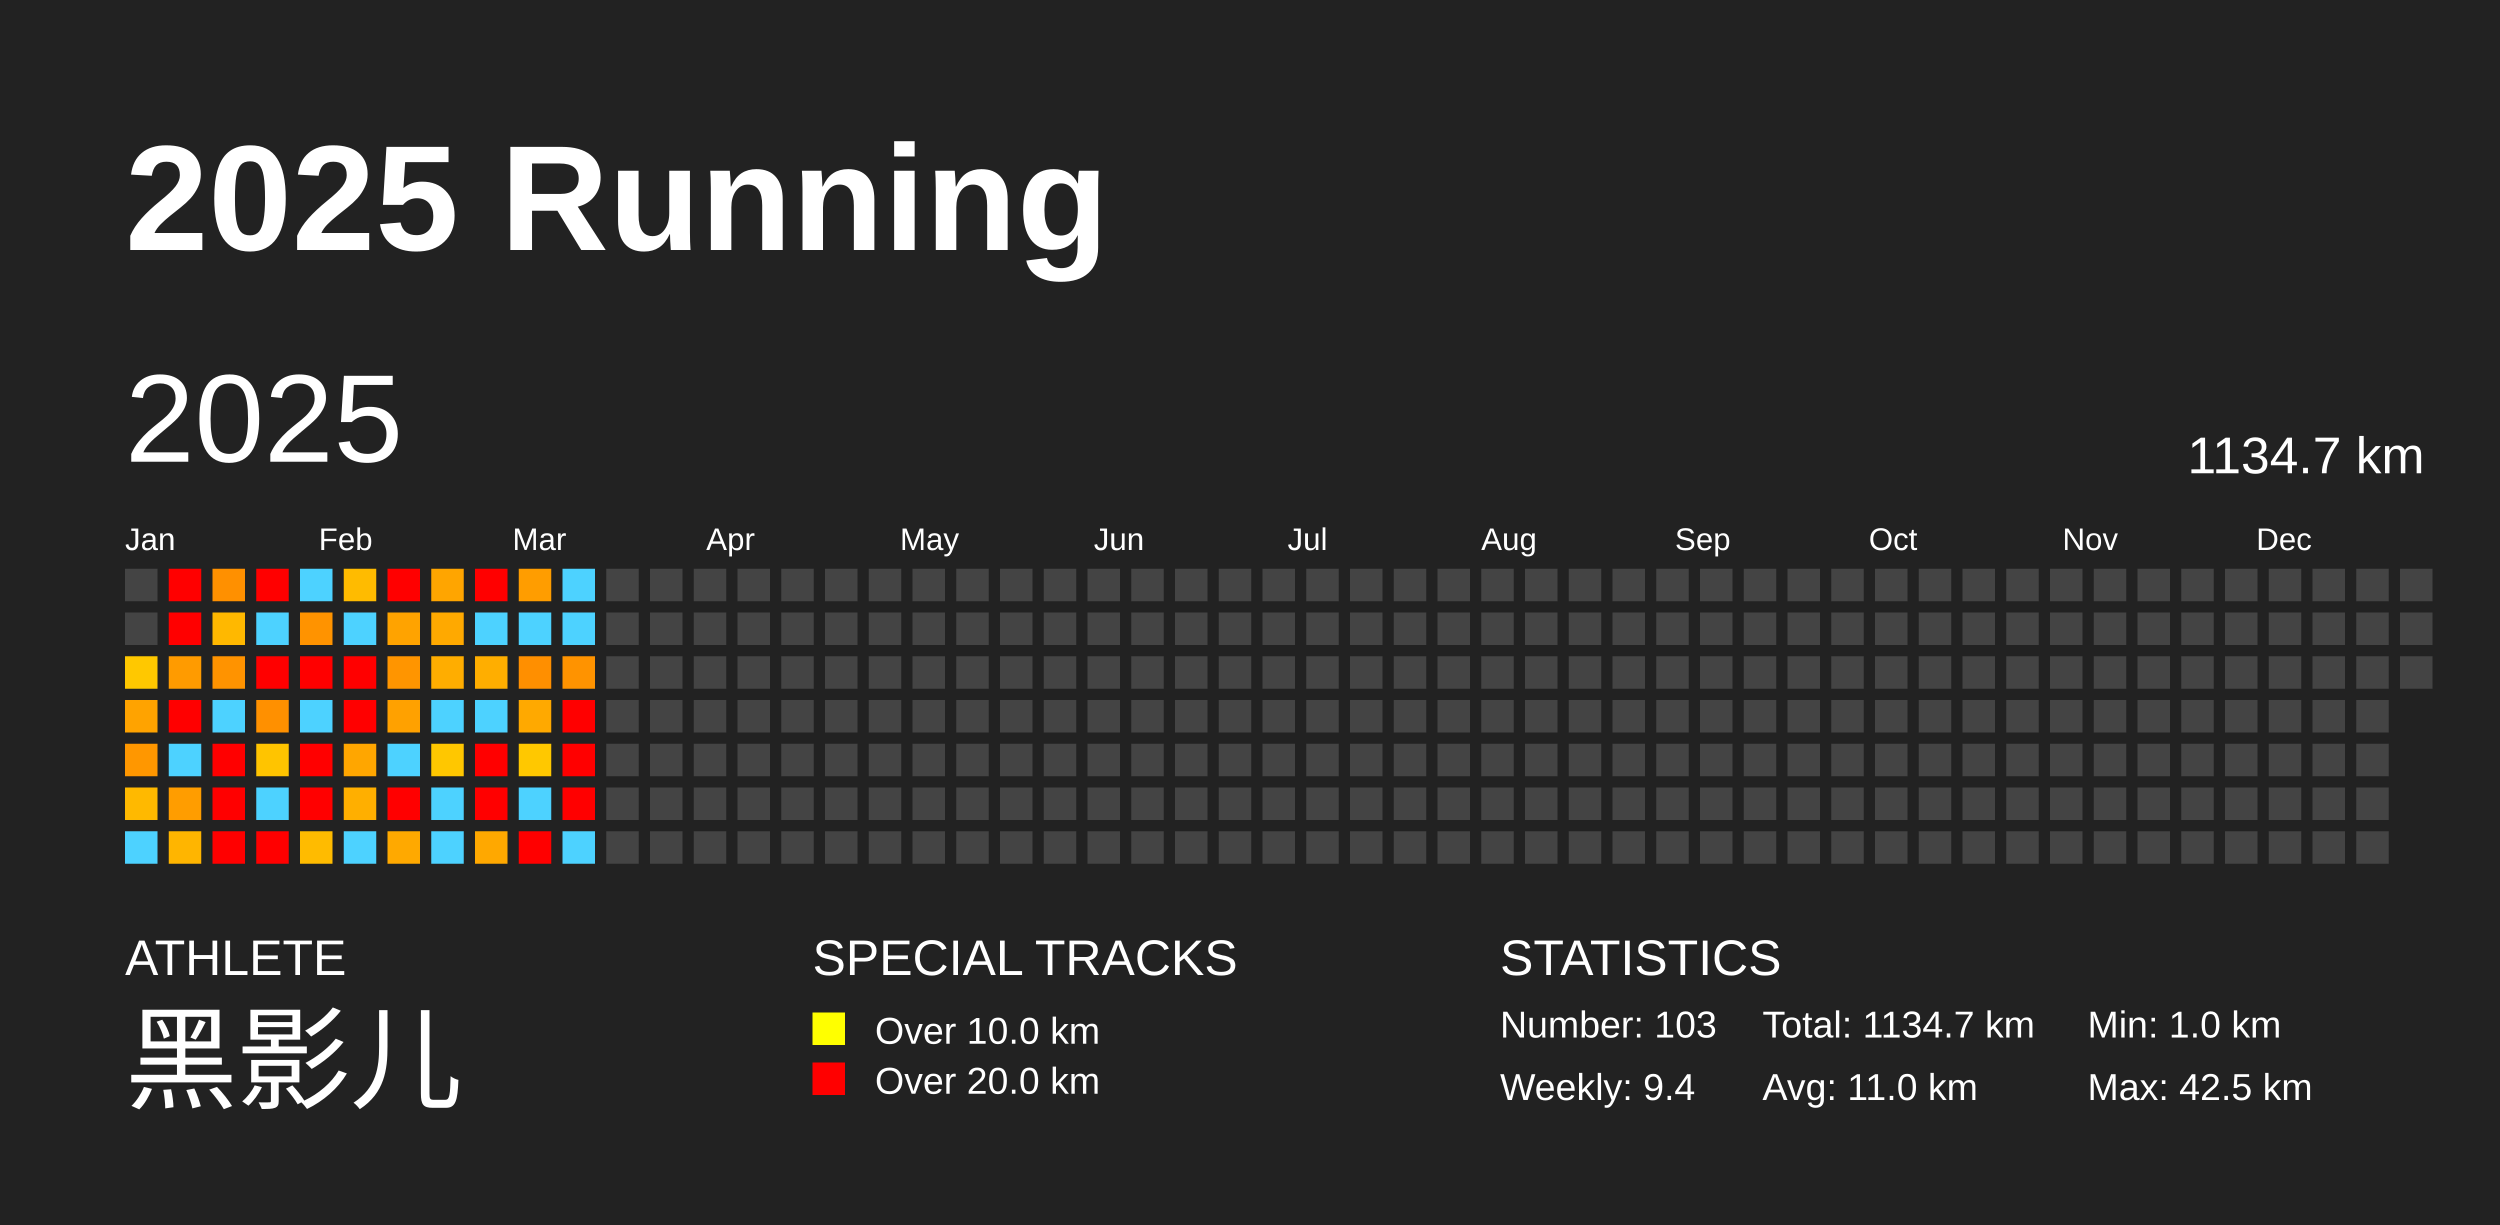
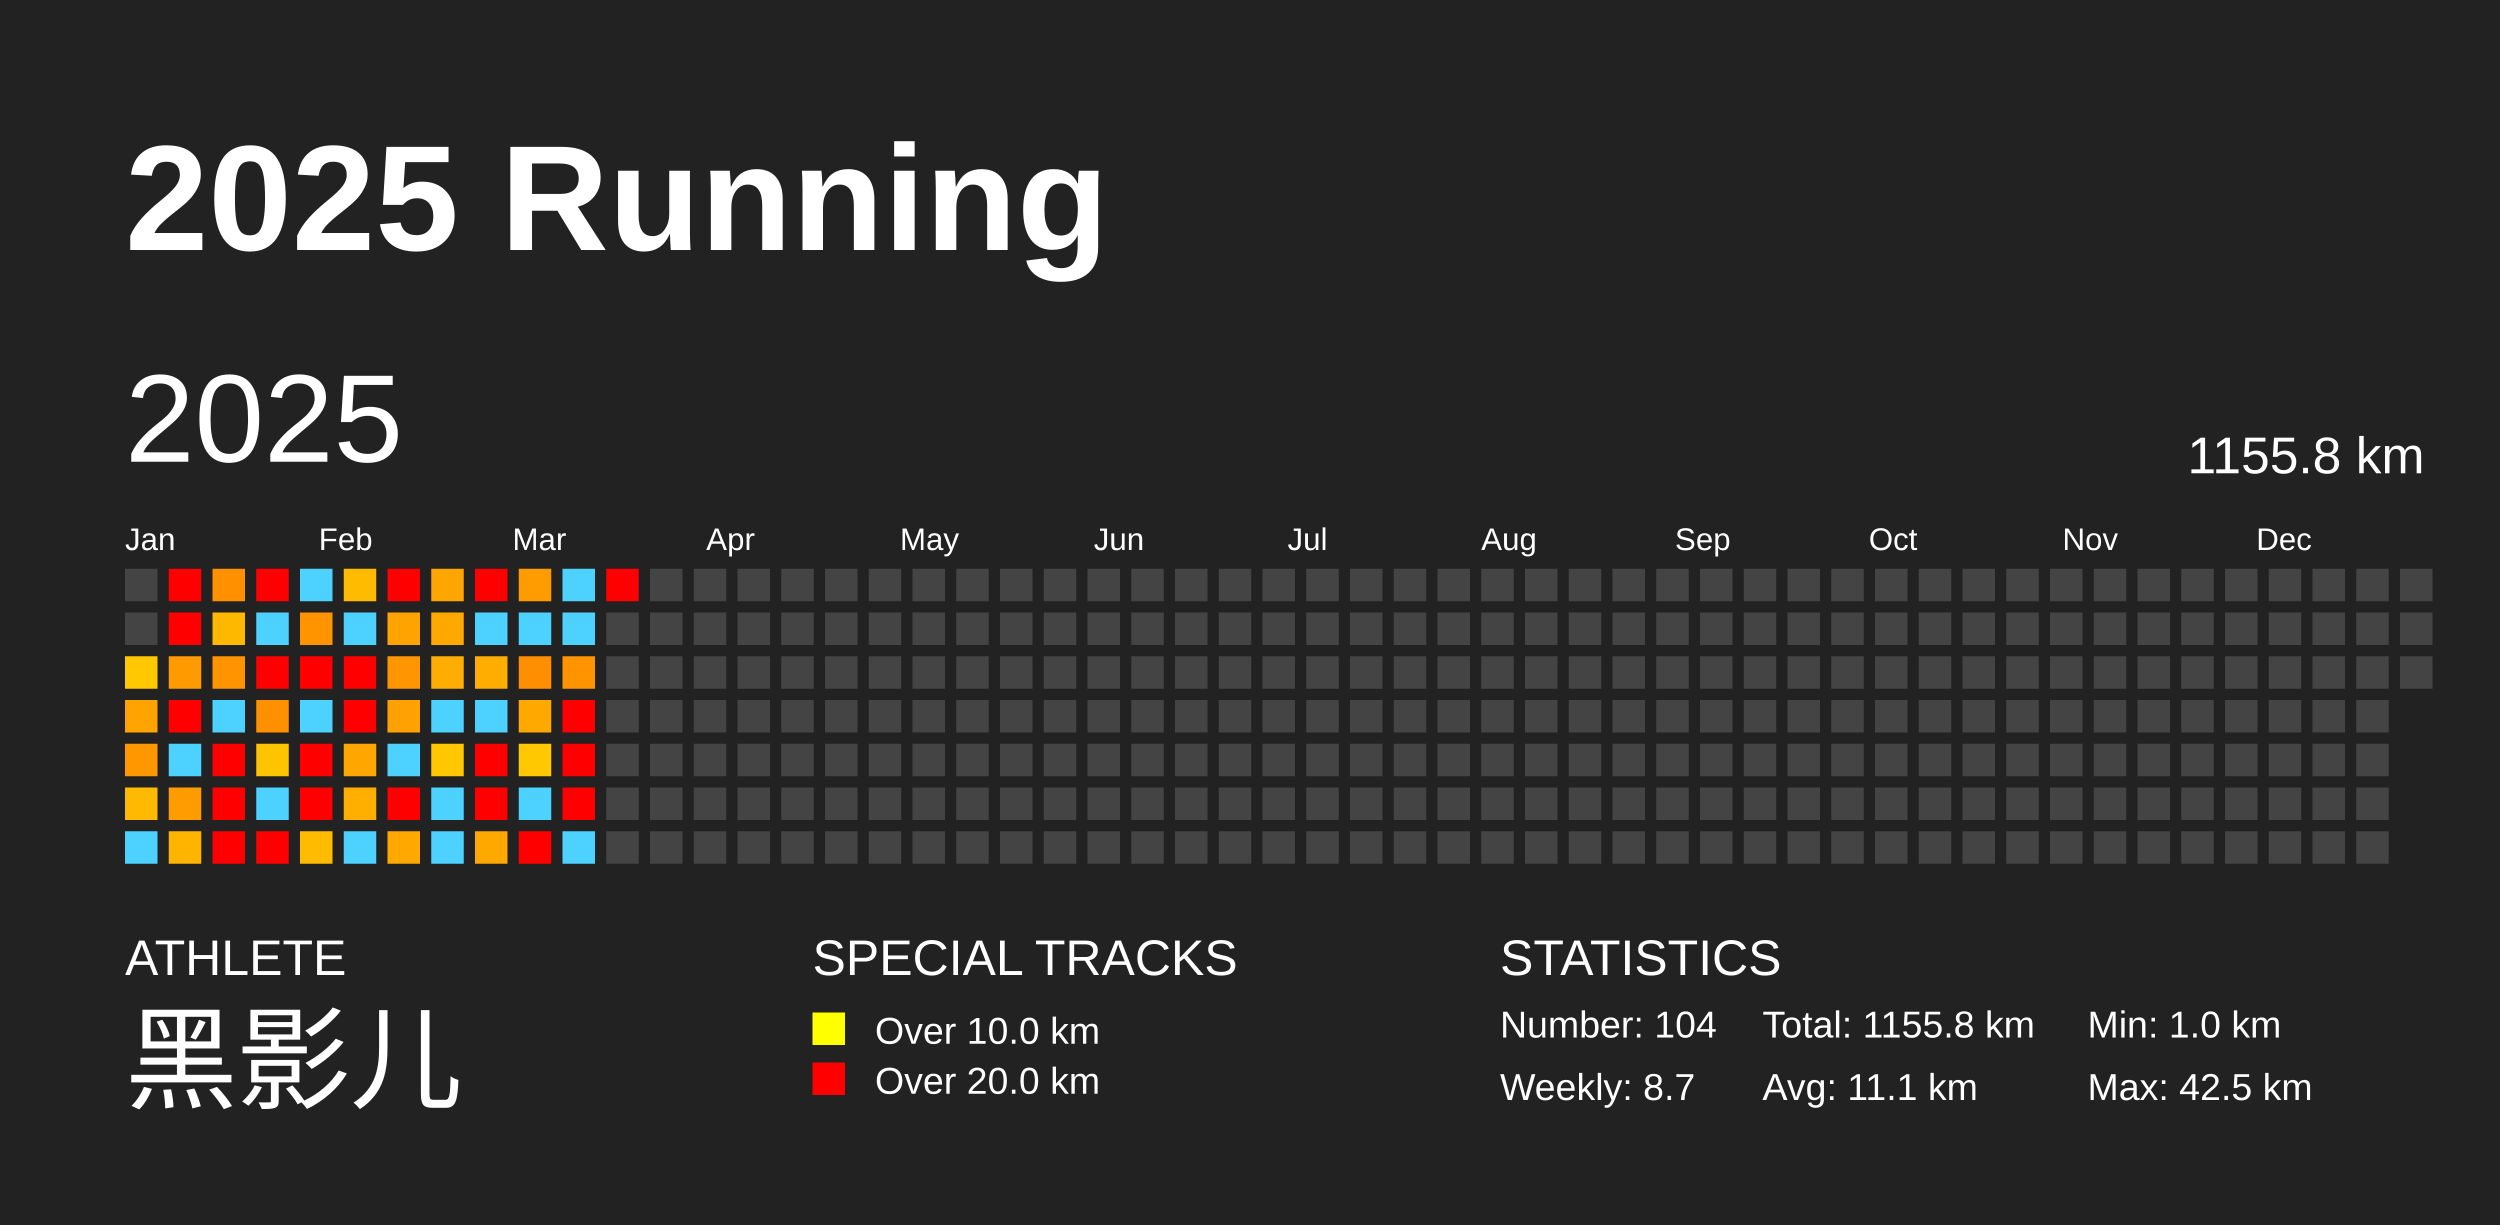
<svg xmlns="http://www.w3.org/2000/svg" baseProfile="full" height="98mm" version="1.1" viewBox="0,0,200,98" width="200mm">
  <defs />
  <rect fill="#222222" height="98" width="200" x="0" y="0" />
  <text fill="#FFFFFF" style="font-size:12px; font-family:Arial; font-weight:bold;" x="10" y="20">2025 Running</text>
  <text fill="#FFFFFF" style="font-size:4px; font-family:Arial" x="10" y="78">ATHLETE</text>
  <text fill="#FFFFFF" style="font-size:9px; font-family:Arial" x="10" y="88">黑影儿</text>
  <text fill="#FFFFFF" style="font-size:4px; font-family:Arial" x="65" y="78">SPECIAL TRACKS</text>
  <rect fill="yellow" height="2.6" width="2.6" x="65" y="81" />
  <text fill="#FFFFFF" style="font-size:3px; font-family:Arial" x="70" y="83.5">Over 10.0 km</text>
  <rect fill="red" height="2.6" width="2.6" x="65" y="85" />
  <text fill="#FFFFFF" style="font-size:3px; font-family:Arial" x="70" y="87.5">Over 20.0 km</text>
  <text fill="#FFFFFF" style="font-size:4px; font-family:Arial" x="120" y="78">STATISTICS</text>
-   <text fill="#FFFFFF" style="font-size:3px; font-family:Arial" x="120" y="83">Number: 103</text>
-   <text fill="#FFFFFF" style="font-size:3px; font-family:Arial" x="120" y="88">Weekly: 9.4</text>
-   <text fill="#FFFFFF" style="font-size:3px; font-family:Arial" x="141" y="83">Total: 1134.7 km</text>
-   <text fill="#FFFFFF" style="font-size:3px; font-family:Arial" x="141" y="88">Avg: 11.0 km</text>
+   <text fill="#FFFFFF" style="font-size:3px; font-family:Arial" x="120" y="83">Number: 104</text>
+   <text fill="#FFFFFF" style="font-size:3px; font-family:Arial" x="120" y="88">Weekly: 8.7</text>
+   <text fill="#FFFFFF" style="font-size:3px; font-family:Arial" x="141" y="83">Total: 1155.8 km</text>
+   <text fill="#FFFFFF" style="font-size:3px; font-family:Arial" x="141" y="88">Avg: 11.1 km</text>
  <text fill="#FFFFFF" style="font-size:3px; font-family:Arial" x="167" y="83">Min: 1.0 km</text>
  <text fill="#FFFFFF" style="font-size:3px; font-family:Arial" x="167" y="88">Max: 42.5 km</text>
  <text dominant-baseline="hanging" fill="#FFFFFF" style="font-size:10.0px; font-family:Arial;" x="10" y="30">2025</text>
-   <text dominant-baseline="hanging" fill="#FFFFFF" style="font-size:4.125px; font-family:Arial;" x="175" y="35">1134.7 km</text>
+   <text dominant-baseline="hanging" fill="#FFFFFF" style="font-size:4.125px; font-family:Arial;" x="175" y="35">1155.8 km</text>
  <text fill="#FFFFFF" style="font-size:2.5px; font-family:Arial" x="10.0" y="44">Jan</text>
  <text fill="#FFFFFF" style="font-size:2.5px; font-family:Arial" x="25.5" y="44">Feb</text>
  <text fill="#FFFFFF" style="font-size:2.5px; font-family:Arial" x="41.0" y="44">Mar</text>
  <text fill="#FFFFFF" style="font-size:2.5px; font-family:Arial" x="56.5" y="44">Apr</text>
  <text fill="#FFFFFF" style="font-size:2.5px; font-family:Arial" x="72.0" y="44">May</text>
  <text fill="#FFFFFF" style="font-size:2.5px; font-family:Arial" x="87.5" y="44">Jun</text>
  <text fill="#FFFFFF" style="font-size:2.5px; font-family:Arial" x="103.0" y="44">Jul</text>
  <text fill="#FFFFFF" style="font-size:2.5px; font-family:Arial" x="118.5" y="44">Aug</text>
  <text fill="#FFFFFF" style="font-size:2.5px; font-family:Arial" x="134.0" y="44">Sep</text>
  <text fill="#FFFFFF" style="font-size:2.5px; font-family:Arial" x="149.5" y="44">Oct</text>
  <text fill="#FFFFFF" style="font-size:2.5px; font-family:Arial" x="165.0" y="44">Nov</text>
  <text fill="#FFFFFF" style="font-size:2.5px; font-family:Arial" x="180.5" y="44">Dec</text>
  <rect fill="#444444" height="2.6" width="2.6" x="10.0" y="45.5" />
  <rect fill="#444444" height="2.6" width="2.6" x="10.0" y="49.0" />
  <rect fill="#ffc800" height="2.6" width="2.6" x="10.0" y="52.5" />
  <rect fill="#ffa300" height="2.6" width="2.6" x="10.0" y="56.0" />
  <rect fill="#ff9700" height="2.6" width="2.6" x="10.0" y="59.5" />
  <rect fill="#ffb900" height="2.6" width="2.6" x="10.0" y="63.0" />
  <rect fill="#4dd2ff" height="2.6" width="2.6" x="10.0" y="66.5" />
  <rect fill="red" height="2.6" width="2.6" x="13.5" y="45.5" />
  <rect fill="red" height="2.6" width="2.6" x="13.5" y="49.0" />
  <rect fill="#ff9b00" height="2.6" width="2.6" x="13.5" y="52.5" />
  <rect fill="red" height="2.6" width="2.6" x="13.5" y="56.0" />
  <rect fill="#4dd2ff" height="2.6" width="2.6" x="13.5" y="59.5" />
  <rect fill="#ff9d00" height="2.6" width="2.6" x="13.5" y="63.0" />
  <rect fill="#ffb500" height="2.6" width="2.6" x="13.5" y="66.5" />
  <rect fill="#ff9000" height="2.6" width="2.6" x="17.0" y="45.5" />
  <rect fill="#ffb800" height="2.6" width="2.6" x="17.0" y="49.0" />
  <rect fill="#ff9300" height="2.6" width="2.6" x="17.0" y="52.5" />
  <rect fill="#4dd2ff" height="2.6" width="2.6" x="17.0" y="56.0" />
  <rect fill="red" height="2.6" width="2.6" x="17.0" y="59.5" />
  <rect fill="red" height="2.6" width="2.6" x="17.0" y="63.0" />
  <rect fill="red" height="2.6" width="2.6" x="17.0" y="66.5" />
  <rect fill="red" height="2.6" width="2.6" x="20.5" y="45.5" />
  <rect fill="#4dd2ff" height="2.6" width="2.6" x="20.5" y="49.0" />
  <rect fill="red" height="2.6" width="2.6" x="20.5" y="52.5" />
  <rect fill="#ff9000" height="2.6" width="2.6" x="20.5" y="56.0" />
  <rect fill="#ffc400" height="2.6" width="2.6" x="20.5" y="59.5" />
  <rect fill="#4dd2ff" height="2.6" width="2.6" x="20.5" y="63.0" />
  <rect fill="red" height="2.6" width="2.6" x="20.5" y="66.5" />
  <rect fill="#4dd2ff" height="2.6" width="2.6" x="24.0" y="45.5" />
  <rect fill="#ff9300" height="2.6" width="2.6" x="24.0" y="49.0" />
  <rect fill="red" height="2.6" width="2.6" x="24.0" y="52.5" />
  <rect fill="#4dd2ff" height="2.6" width="2.6" x="24.0" y="56.0" />
  <rect fill="red" height="2.6" width="2.6" x="24.0" y="59.5" />
  <rect fill="red" height="2.6" width="2.6" x="24.0" y="63.0" />
  <rect fill="#ffbb00" height="2.6" width="2.6" x="24.0" y="66.5" />
  <rect fill="#ffbb00" height="2.6" width="2.6" x="27.5" y="45.5" />
  <rect fill="#4dd2ff" height="2.6" width="2.6" x="27.5" y="49.0" />
  <rect fill="red" height="2.6" width="2.6" x="27.5" y="52.5" />
  <rect fill="red" height="2.6" width="2.6" x="27.5" y="56.0" />
  <rect fill="#ffa600" height="2.6" width="2.6" x="27.5" y="59.5" />
  <rect fill="#ffaf00" height="2.6" width="2.6" x="27.5" y="63.0" />
  <rect fill="#4dd2ff" height="2.6" width="2.6" x="27.5" y="66.5" />
  <rect fill="red" height="2.6" width="2.6" x="31.0" y="45.5" />
  <rect fill="#ffa300" height="2.6" width="2.6" x="31.0" y="49.0" />
  <rect fill="#ff9500" height="2.6" width="2.6" x="31.0" y="52.5" />
  <rect fill="#ffa100" height="2.6" width="2.6" x="31.0" y="56.0" />
  <rect fill="#4dd2ff" height="2.6" width="2.6" x="31.0" y="59.5" />
  <rect fill="red" height="2.6" width="2.6" x="31.0" y="63.0" />
  <rect fill="#ffa900" height="2.6" width="2.6" x="31.0" y="66.5" />
  <rect fill="#ffa500" height="2.6" width="2.6" x="34.5" y="45.5" />
  <rect fill="#ffa900" height="2.6" width="2.6" x="34.5" y="49.0" />
  <rect fill="#ffad00" height="2.6" width="2.6" x="34.5" y="52.5" />
  <rect fill="#4dd2ff" height="2.6" width="2.6" x="34.5" y="56.0" />
  <rect fill="#ffc700" height="2.6" width="2.6" x="34.5" y="59.5" />
  <rect fill="#4dd2ff" height="2.6" width="2.6" x="34.5" y="63.0" />
  <rect fill="#4dd2ff" height="2.6" width="2.6" x="34.5" y="66.5" />
  <rect fill="red" height="2.6" width="2.6" x="38.0" y="45.5" />
  <rect fill="#4dd2ff" height="2.6" width="2.6" x="38.0" y="49.0" />
  <rect fill="#ffae00" height="2.6" width="2.6" x="38.0" y="52.5" />
  <rect fill="#4dd2ff" height="2.6" width="2.6" x="38.0" y="56.0" />
  <rect fill="red" height="2.6" width="2.6" x="38.0" y="59.5" />
  <rect fill="red" height="2.6" width="2.6" x="38.0" y="63.0" />
  <rect fill="#ffa800" height="2.6" width="2.6" x="38.0" y="66.5" />
  <rect fill="#ff9d00" height="2.6" width="2.6" x="41.5" y="45.5" />
  <rect fill="#4dd2ff" height="2.6" width="2.6" x="41.5" y="49.0" />
  <rect fill="#ff8f00" height="2.6" width="2.6" x="41.5" y="52.5" />
  <rect fill="#ffa900" height="2.6" width="2.6" x="41.5" y="56.0" />
  <rect fill="#ffc800" height="2.6" width="2.6" x="41.5" y="59.5" />
  <rect fill="#4dd2ff" height="2.6" width="2.6" x="41.5" y="63.0" />
  <rect fill="red" height="2.6" width="2.6" x="41.5" y="66.5" />
  <rect fill="#4dd2ff" height="2.6" width="2.6" x="45.0" y="45.5" />
  <rect fill="#4dd2ff" height="2.6" width="2.6" x="45.0" y="49.0" />
  <rect fill="#ff9300" height="2.6" width="2.6" x="45.0" y="52.5" />
  <rect fill="red" height="2.6" width="2.6" x="45.0" y="56.0" />
  <rect fill="red" height="2.6" width="2.6" x="45.0" y="59.5" />
  <rect fill="red" height="2.6" width="2.6" x="45.0" y="63.0" />
  <rect fill="#4dd2ff" height="2.6" width="2.6" x="45.0" y="66.5" />
-   <rect fill="#444444" height="2.6" width="2.6" x="48.5" y="45.5" />
+   <rect fill="red" height="2.6" width="2.6" x="48.5" y="45.5" />
  <rect fill="#444444" height="2.6" width="2.6" x="48.5" y="49.0" />
  <rect fill="#444444" height="2.6" width="2.6" x="48.5" y="52.5" />
  <rect fill="#444444" height="2.6" width="2.6" x="48.5" y="56.0" />
  <rect fill="#444444" height="2.6" width="2.6" x="48.5" y="59.5" />
  <rect fill="#444444" height="2.6" width="2.6" x="48.5" y="63.0" />
  <rect fill="#444444" height="2.6" width="2.6" x="48.5" y="66.5" />
  <rect fill="#444444" height="2.6" width="2.6" x="52.0" y="45.5" />
  <rect fill="#444444" height="2.6" width="2.6" x="52.0" y="49.0" />
  <rect fill="#444444" height="2.6" width="2.6" x="52.0" y="52.5" />
  <rect fill="#444444" height="2.6" width="2.6" x="52.0" y="56.0" />
  <rect fill="#444444" height="2.6" width="2.6" x="52.0" y="59.5" />
  <rect fill="#444444" height="2.6" width="2.6" x="52.0" y="63.0" />
  <rect fill="#444444" height="2.6" width="2.6" x="52.0" y="66.5" />
  <rect fill="#444444" height="2.6" width="2.6" x="55.5" y="45.5" />
  <rect fill="#444444" height="2.6" width="2.6" x="55.5" y="49.0" />
  <rect fill="#444444" height="2.6" width="2.6" x="55.5" y="52.5" />
  <rect fill="#444444" height="2.6" width="2.6" x="55.5" y="56.0" />
  <rect fill="#444444" height="2.6" width="2.6" x="55.5" y="59.5" />
  <rect fill="#444444" height="2.6" width="2.6" x="55.5" y="63.0" />
  <rect fill="#444444" height="2.6" width="2.6" x="55.5" y="66.5" />
  <rect fill="#444444" height="2.6" width="2.6" x="59.0" y="45.5" />
  <rect fill="#444444" height="2.6" width="2.6" x="59.0" y="49.0" />
  <rect fill="#444444" height="2.6" width="2.6" x="59.0" y="52.5" />
  <rect fill="#444444" height="2.6" width="2.6" x="59.0" y="56.0" />
  <rect fill="#444444" height="2.6" width="2.6" x="59.0" y="59.5" />
  <rect fill="#444444" height="2.6" width="2.6" x="59.0" y="63.0" />
  <rect fill="#444444" height="2.6" width="2.6" x="59.0" y="66.5" />
  <rect fill="#444444" height="2.6" width="2.6" x="62.5" y="45.5" />
  <rect fill="#444444" height="2.6" width="2.6" x="62.5" y="49.0" />
  <rect fill="#444444" height="2.6" width="2.6" x="62.5" y="52.5" />
  <rect fill="#444444" height="2.6" width="2.6" x="62.5" y="56.0" />
  <rect fill="#444444" height="2.6" width="2.6" x="62.5" y="59.5" />
  <rect fill="#444444" height="2.6" width="2.6" x="62.5" y="63.0" />
  <rect fill="#444444" height="2.6" width="2.6" x="62.5" y="66.5" />
  <rect fill="#444444" height="2.6" width="2.6" x="66.0" y="45.5" />
  <rect fill="#444444" height="2.6" width="2.6" x="66.0" y="49.0" />
  <rect fill="#444444" height="2.6" width="2.6" x="66.0" y="52.5" />
  <rect fill="#444444" height="2.6" width="2.6" x="66.0" y="56.0" />
  <rect fill="#444444" height="2.6" width="2.6" x="66.0" y="59.5" />
  <rect fill="#444444" height="2.6" width="2.6" x="66.0" y="63.0" />
  <rect fill="#444444" height="2.6" width="2.6" x="66.0" y="66.5" />
  <rect fill="#444444" height="2.6" width="2.6" x="69.5" y="45.5" />
  <rect fill="#444444" height="2.6" width="2.6" x="69.5" y="49.0" />
  <rect fill="#444444" height="2.6" width="2.6" x="69.5" y="52.5" />
  <rect fill="#444444" height="2.6" width="2.6" x="69.5" y="56.0" />
  <rect fill="#444444" height="2.6" width="2.6" x="69.5" y="59.5" />
  <rect fill="#444444" height="2.6" width="2.6" x="69.5" y="63.0" />
  <rect fill="#444444" height="2.6" width="2.6" x="69.5" y="66.5" />
  <rect fill="#444444" height="2.6" width="2.6" x="73.0" y="45.5" />
  <rect fill="#444444" height="2.6" width="2.6" x="73.0" y="49.0" />
  <rect fill="#444444" height="2.6" width="2.6" x="73.0" y="52.5" />
  <rect fill="#444444" height="2.6" width="2.6" x="73.0" y="56.0" />
  <rect fill="#444444" height="2.6" width="2.6" x="73.0" y="59.5" />
  <rect fill="#444444" height="2.6" width="2.6" x="73.0" y="63.0" />
  <rect fill="#444444" height="2.6" width="2.6" x="73.0" y="66.5" />
  <rect fill="#444444" height="2.6" width="2.6" x="76.5" y="45.5" />
  <rect fill="#444444" height="2.6" width="2.6" x="76.5" y="49.0" />
  <rect fill="#444444" height="2.6" width="2.6" x="76.5" y="52.5" />
  <rect fill="#444444" height="2.6" width="2.6" x="76.5" y="56.0" />
  <rect fill="#444444" height="2.6" width="2.6" x="76.5" y="59.5" />
  <rect fill="#444444" height="2.6" width="2.6" x="76.5" y="63.0" />
  <rect fill="#444444" height="2.6" width="2.6" x="76.5" y="66.5" />
  <rect fill="#444444" height="2.6" width="2.6" x="80.0" y="45.5" />
  <rect fill="#444444" height="2.6" width="2.6" x="80.0" y="49.0" />
  <rect fill="#444444" height="2.6" width="2.6" x="80.0" y="52.5" />
  <rect fill="#444444" height="2.6" width="2.6" x="80.0" y="56.0" />
  <rect fill="#444444" height="2.6" width="2.6" x="80.0" y="59.5" />
  <rect fill="#444444" height="2.6" width="2.6" x="80.0" y="63.0" />
  <rect fill="#444444" height="2.6" width="2.6" x="80.0" y="66.5" />
  <rect fill="#444444" height="2.6" width="2.6" x="83.5" y="45.5" />
  <rect fill="#444444" height="2.6" width="2.6" x="83.5" y="49.0" />
  <rect fill="#444444" height="2.6" width="2.6" x="83.5" y="52.5" />
  <rect fill="#444444" height="2.6" width="2.6" x="83.5" y="56.0" />
  <rect fill="#444444" height="2.6" width="2.6" x="83.5" y="59.5" />
  <rect fill="#444444" height="2.6" width="2.6" x="83.5" y="63.0" />
  <rect fill="#444444" height="2.6" width="2.6" x="83.5" y="66.5" />
  <rect fill="#444444" height="2.6" width="2.6" x="87.0" y="45.5" />
  <rect fill="#444444" height="2.6" width="2.6" x="87.0" y="49.0" />
  <rect fill="#444444" height="2.6" width="2.6" x="87.0" y="52.5" />
  <rect fill="#444444" height="2.6" width="2.6" x="87.0" y="56.0" />
  <rect fill="#444444" height="2.6" width="2.6" x="87.0" y="59.5" />
  <rect fill="#444444" height="2.6" width="2.6" x="87.0" y="63.0" />
  <rect fill="#444444" height="2.6" width="2.6" x="87.0" y="66.5" />
  <rect fill="#444444" height="2.6" width="2.6" x="90.5" y="45.5" />
  <rect fill="#444444" height="2.6" width="2.6" x="90.5" y="49.0" />
  <rect fill="#444444" height="2.6" width="2.6" x="90.5" y="52.5" />
  <rect fill="#444444" height="2.6" width="2.6" x="90.5" y="56.0" />
  <rect fill="#444444" height="2.6" width="2.6" x="90.5" y="59.5" />
  <rect fill="#444444" height="2.6" width="2.6" x="90.5" y="63.0" />
  <rect fill="#444444" height="2.6" width="2.6" x="90.5" y="66.5" />
  <rect fill="#444444" height="2.6" width="2.6" x="94.0" y="45.5" />
  <rect fill="#444444" height="2.6" width="2.6" x="94.0" y="49.0" />
  <rect fill="#444444" height="2.6" width="2.6" x="94.0" y="52.5" />
  <rect fill="#444444" height="2.6" width="2.6" x="94.0" y="56.0" />
  <rect fill="#444444" height="2.6" width="2.6" x="94.0" y="59.5" />
  <rect fill="#444444" height="2.6" width="2.6" x="94.0" y="63.0" />
  <rect fill="#444444" height="2.6" width="2.6" x="94.0" y="66.5" />
  <rect fill="#444444" height="2.6" width="2.6" x="97.5" y="45.5" />
  <rect fill="#444444" height="2.6" width="2.6" x="97.5" y="49.0" />
  <rect fill="#444444" height="2.6" width="2.6" x="97.5" y="52.5" />
  <rect fill="#444444" height="2.6" width="2.6" x="97.5" y="56.0" />
  <rect fill="#444444" height="2.6" width="2.6" x="97.5" y="59.5" />
  <rect fill="#444444" height="2.6" width="2.6" x="97.5" y="63.0" />
  <rect fill="#444444" height="2.6" width="2.6" x="97.5" y="66.5" />
  <rect fill="#444444" height="2.6" width="2.6" x="101.0" y="45.5" />
  <rect fill="#444444" height="2.6" width="2.6" x="101.0" y="49.0" />
  <rect fill="#444444" height="2.6" width="2.6" x="101.0" y="52.5" />
  <rect fill="#444444" height="2.6" width="2.6" x="101.0" y="56.0" />
  <rect fill="#444444" height="2.6" width="2.6" x="101.0" y="59.5" />
  <rect fill="#444444" height="2.6" width="2.6" x="101.0" y="63.0" />
  <rect fill="#444444" height="2.6" width="2.6" x="101.0" y="66.5" />
  <rect fill="#444444" height="2.6" width="2.6" x="104.5" y="45.5" />
  <rect fill="#444444" height="2.6" width="2.6" x="104.5" y="49.0" />
  <rect fill="#444444" height="2.6" width="2.6" x="104.5" y="52.5" />
  <rect fill="#444444" height="2.6" width="2.6" x="104.5" y="56.0" />
  <rect fill="#444444" height="2.6" width="2.6" x="104.5" y="59.5" />
  <rect fill="#444444" height="2.6" width="2.6" x="104.5" y="63.0" />
  <rect fill="#444444" height="2.6" width="2.6" x="104.5" y="66.5" />
  <rect fill="#444444" height="2.6" width="2.6" x="108.0" y="45.5" />
  <rect fill="#444444" height="2.6" width="2.6" x="108.0" y="49.0" />
  <rect fill="#444444" height="2.6" width="2.6" x="108.0" y="52.5" />
  <rect fill="#444444" height="2.6" width="2.6" x="108.0" y="56.0" />
  <rect fill="#444444" height="2.6" width="2.6" x="108.0" y="59.5" />
  <rect fill="#444444" height="2.6" width="2.6" x="108.0" y="63.0" />
  <rect fill="#444444" height="2.6" width="2.6" x="108.0" y="66.5" />
  <rect fill="#444444" height="2.6" width="2.6" x="111.5" y="45.5" />
  <rect fill="#444444" height="2.6" width="2.6" x="111.5" y="49.0" />
  <rect fill="#444444" height="2.6" width="2.6" x="111.5" y="52.5" />
  <rect fill="#444444" height="2.6" width="2.6" x="111.5" y="56.0" />
  <rect fill="#444444" height="2.6" width="2.6" x="111.5" y="59.5" />
  <rect fill="#444444" height="2.6" width="2.6" x="111.5" y="63.0" />
  <rect fill="#444444" height="2.6" width="2.6" x="111.5" y="66.5" />
  <rect fill="#444444" height="2.6" width="2.6" x="115.0" y="45.5" />
  <rect fill="#444444" height="2.6" width="2.6" x="115.0" y="49.0" />
  <rect fill="#444444" height="2.6" width="2.6" x="115.0" y="52.5" />
  <rect fill="#444444" height="2.6" width="2.6" x="115.0" y="56.0" />
  <rect fill="#444444" height="2.6" width="2.6" x="115.0" y="59.5" />
  <rect fill="#444444" height="2.6" width="2.6" x="115.0" y="63.0" />
  <rect fill="#444444" height="2.6" width="2.6" x="115.0" y="66.5" />
  <rect fill="#444444" height="2.6" width="2.6" x="118.5" y="45.5" />
  <rect fill="#444444" height="2.6" width="2.6" x="118.5" y="49.0" />
  <rect fill="#444444" height="2.6" width="2.6" x="118.5" y="52.5" />
  <rect fill="#444444" height="2.6" width="2.6" x="118.5" y="56.0" />
  <rect fill="#444444" height="2.6" width="2.6" x="118.5" y="59.5" />
  <rect fill="#444444" height="2.6" width="2.6" x="118.5" y="63.0" />
  <rect fill="#444444" height="2.6" width="2.6" x="118.5" y="66.5" />
  <rect fill="#444444" height="2.6" width="2.6" x="122.0" y="45.5" />
  <rect fill="#444444" height="2.6" width="2.6" x="122.0" y="49.0" />
  <rect fill="#444444" height="2.6" width="2.6" x="122.0" y="52.5" />
  <rect fill="#444444" height="2.6" width="2.6" x="122.0" y="56.0" />
  <rect fill="#444444" height="2.6" width="2.6" x="122.0" y="59.5" />
  <rect fill="#444444" height="2.6" width="2.6" x="122.0" y="63.0" />
  <rect fill="#444444" height="2.6" width="2.6" x="122.0" y="66.5" />
  <rect fill="#444444" height="2.6" width="2.6" x="125.5" y="45.5" />
  <rect fill="#444444" height="2.6" width="2.6" x="125.5" y="49.0" />
  <rect fill="#444444" height="2.6" width="2.6" x="125.5" y="52.5" />
  <rect fill="#444444" height="2.6" width="2.6" x="125.5" y="56.0" />
  <rect fill="#444444" height="2.6" width="2.6" x="125.5" y="59.5" />
  <rect fill="#444444" height="2.6" width="2.6" x="125.5" y="63.0" />
  <rect fill="#444444" height="2.6" width="2.6" x="125.5" y="66.5" />
  <rect fill="#444444" height="2.6" width="2.6" x="129.0" y="45.5" />
  <rect fill="#444444" height="2.6" width="2.6" x="129.0" y="49.0" />
  <rect fill="#444444" height="2.6" width="2.6" x="129.0" y="52.5" />
  <rect fill="#444444" height="2.6" width="2.6" x="129.0" y="56.0" />
  <rect fill="#444444" height="2.6" width="2.6" x="129.0" y="59.5" />
  <rect fill="#444444" height="2.6" width="2.6" x="129.0" y="63.0" />
  <rect fill="#444444" height="2.6" width="2.6" x="129.0" y="66.5" />
  <rect fill="#444444" height="2.6" width="2.6" x="132.5" y="45.5" />
  <rect fill="#444444" height="2.6" width="2.6" x="132.5" y="49.0" />
  <rect fill="#444444" height="2.6" width="2.6" x="132.5" y="52.5" />
  <rect fill="#444444" height="2.6" width="2.6" x="132.5" y="56.0" />
  <rect fill="#444444" height="2.6" width="2.6" x="132.5" y="59.5" />
  <rect fill="#444444" height="2.6" width="2.6" x="132.5" y="63.0" />
  <rect fill="#444444" height="2.6" width="2.6" x="132.5" y="66.5" />
  <rect fill="#444444" height="2.6" width="2.6" x="136.0" y="45.5" />
  <rect fill="#444444" height="2.6" width="2.6" x="136.0" y="49.0" />
  <rect fill="#444444" height="2.6" width="2.6" x="136.0" y="52.5" />
  <rect fill="#444444" height="2.6" width="2.6" x="136.0" y="56.0" />
  <rect fill="#444444" height="2.6" width="2.6" x="136.0" y="59.5" />
  <rect fill="#444444" height="2.6" width="2.6" x="136.0" y="63.0" />
  <rect fill="#444444" height="2.6" width="2.6" x="136.0" y="66.5" />
  <rect fill="#444444" height="2.6" width="2.6" x="139.5" y="45.5" />
  <rect fill="#444444" height="2.6" width="2.6" x="139.5" y="49.0" />
  <rect fill="#444444" height="2.6" width="2.6" x="139.5" y="52.5" />
  <rect fill="#444444" height="2.6" width="2.6" x="139.5" y="56.0" />
  <rect fill="#444444" height="2.6" width="2.6" x="139.5" y="59.5" />
  <rect fill="#444444" height="2.6" width="2.6" x="139.5" y="63.0" />
  <rect fill="#444444" height="2.6" width="2.6" x="139.5" y="66.5" />
  <rect fill="#444444" height="2.6" width="2.6" x="143.0" y="45.5" />
  <rect fill="#444444" height="2.6" width="2.6" x="143.0" y="49.0" />
  <rect fill="#444444" height="2.6" width="2.6" x="143.0" y="52.5" />
  <rect fill="#444444" height="2.6" width="2.6" x="143.0" y="56.0" />
  <rect fill="#444444" height="2.6" width="2.6" x="143.0" y="59.5" />
  <rect fill="#444444" height="2.6" width="2.6" x="143.0" y="63.0" />
  <rect fill="#444444" height="2.6" width="2.6" x="143.0" y="66.5" />
  <rect fill="#444444" height="2.6" width="2.6" x="146.5" y="45.5" />
  <rect fill="#444444" height="2.6" width="2.6" x="146.5" y="49.0" />
  <rect fill="#444444" height="2.6" width="2.6" x="146.5" y="52.5" />
  <rect fill="#444444" height="2.6" width="2.6" x="146.5" y="56.0" />
  <rect fill="#444444" height="2.6" width="2.6" x="146.5" y="59.5" />
  <rect fill="#444444" height="2.6" width="2.6" x="146.5" y="63.0" />
  <rect fill="#444444" height="2.6" width="2.6" x="146.5" y="66.5" />
  <rect fill="#444444" height="2.6" width="2.6" x="150.0" y="45.5" />
  <rect fill="#444444" height="2.6" width="2.6" x="150.0" y="49.0" />
  <rect fill="#444444" height="2.6" width="2.6" x="150.0" y="52.5" />
  <rect fill="#444444" height="2.6" width="2.6" x="150.0" y="56.0" />
  <rect fill="#444444" height="2.6" width="2.6" x="150.0" y="59.5" />
  <rect fill="#444444" height="2.6" width="2.6" x="150.0" y="63.0" />
  <rect fill="#444444" height="2.6" width="2.6" x="150.0" y="66.5" />
  <rect fill="#444444" height="2.6" width="2.6" x="153.5" y="45.5" />
  <rect fill="#444444" height="2.6" width="2.6" x="153.5" y="49.0" />
  <rect fill="#444444" height="2.6" width="2.6" x="153.5" y="52.5" />
  <rect fill="#444444" height="2.6" width="2.6" x="153.5" y="56.0" />
  <rect fill="#444444" height="2.6" width="2.6" x="153.5" y="59.5" />
  <rect fill="#444444" height="2.6" width="2.6" x="153.5" y="63.0" />
  <rect fill="#444444" height="2.6" width="2.6" x="153.5" y="66.5" />
  <rect fill="#444444" height="2.6" width="2.6" x="157.0" y="45.5" />
  <rect fill="#444444" height="2.6" width="2.6" x="157.0" y="49.0" />
  <rect fill="#444444" height="2.6" width="2.6" x="157.0" y="52.5" />
  <rect fill="#444444" height="2.6" width="2.6" x="157.0" y="56.0" />
  <rect fill="#444444" height="2.6" width="2.6" x="157.0" y="59.5" />
  <rect fill="#444444" height="2.6" width="2.6" x="157.0" y="63.0" />
  <rect fill="#444444" height="2.6" width="2.6" x="157.0" y="66.5" />
  <rect fill="#444444" height="2.6" width="2.6" x="160.5" y="45.5" />
  <rect fill="#444444" height="2.6" width="2.6" x="160.5" y="49.0" />
  <rect fill="#444444" height="2.6" width="2.6" x="160.5" y="52.5" />
  <rect fill="#444444" height="2.6" width="2.6" x="160.5" y="56.0" />
  <rect fill="#444444" height="2.6" width="2.6" x="160.5" y="59.5" />
  <rect fill="#444444" height="2.6" width="2.6" x="160.5" y="63.0" />
  <rect fill="#444444" height="2.6" width="2.6" x="160.5" y="66.5" />
  <rect fill="#444444" height="2.6" width="2.6" x="164.0" y="45.5" />
  <rect fill="#444444" height="2.6" width="2.6" x="164.0" y="49.0" />
  <rect fill="#444444" height="2.6" width="2.6" x="164.0" y="52.5" />
  <rect fill="#444444" height="2.6" width="2.6" x="164.0" y="56.0" />
  <rect fill="#444444" height="2.6" width="2.6" x="164.0" y="59.5" />
  <rect fill="#444444" height="2.6" width="2.6" x="164.0" y="63.0" />
  <rect fill="#444444" height="2.6" width="2.6" x="164.0" y="66.5" />
  <rect fill="#444444" height="2.6" width="2.6" x="167.5" y="45.5" />
  <rect fill="#444444" height="2.6" width="2.6" x="167.5" y="49.0" />
  <rect fill="#444444" height="2.6" width="2.6" x="167.5" y="52.5" />
  <rect fill="#444444" height="2.6" width="2.6" x="167.5" y="56.0" />
  <rect fill="#444444" height="2.6" width="2.6" x="167.5" y="59.5" />
  <rect fill="#444444" height="2.6" width="2.6" x="167.5" y="63.0" />
  <rect fill="#444444" height="2.6" width="2.6" x="167.5" y="66.5" />
  <rect fill="#444444" height="2.6" width="2.6" x="171.0" y="45.5" />
  <rect fill="#444444" height="2.6" width="2.6" x="171.0" y="49.0" />
  <rect fill="#444444" height="2.6" width="2.6" x="171.0" y="52.5" />
  <rect fill="#444444" height="2.6" width="2.6" x="171.0" y="56.0" />
  <rect fill="#444444" height="2.6" width="2.6" x="171.0" y="59.5" />
  <rect fill="#444444" height="2.6" width="2.6" x="171.0" y="63.0" />
  <rect fill="#444444" height="2.6" width="2.6" x="171.0" y="66.5" />
  <rect fill="#444444" height="2.6" width="2.6" x="174.5" y="45.5" />
  <rect fill="#444444" height="2.6" width="2.6" x="174.5" y="49.0" />
  <rect fill="#444444" height="2.6" width="2.6" x="174.5" y="52.5" />
  <rect fill="#444444" height="2.6" width="2.6" x="174.5" y="56.0" />
  <rect fill="#444444" height="2.6" width="2.6" x="174.5" y="59.5" />
  <rect fill="#444444" height="2.6" width="2.6" x="174.5" y="63.0" />
  <rect fill="#444444" height="2.6" width="2.6" x="174.5" y="66.5" />
  <rect fill="#444444" height="2.6" width="2.6" x="178.0" y="45.5" />
  <rect fill="#444444" height="2.6" width="2.6" x="178.0" y="49.0" />
  <rect fill="#444444" height="2.6" width="2.6" x="178.0" y="52.5" />
  <rect fill="#444444" height="2.6" width="2.6" x="178.0" y="56.0" />
  <rect fill="#444444" height="2.6" width="2.6" x="178.0" y="59.5" />
  <rect fill="#444444" height="2.6" width="2.6" x="178.0" y="63.0" />
  <rect fill="#444444" height="2.6" width="2.6" x="178.0" y="66.5" />
  <rect fill="#444444" height="2.6" width="2.6" x="181.5" y="45.5" />
  <rect fill="#444444" height="2.6" width="2.6" x="181.5" y="49.0" />
  <rect fill="#444444" height="2.6" width="2.6" x="181.5" y="52.5" />
  <rect fill="#444444" height="2.6" width="2.6" x="181.5" y="56.0" />
  <rect fill="#444444" height="2.6" width="2.6" x="181.5" y="59.5" />
  <rect fill="#444444" height="2.6" width="2.6" x="181.5" y="63.0" />
  <rect fill="#444444" height="2.6" width="2.6" x="181.5" y="66.5" />
  <rect fill="#444444" height="2.6" width="2.6" x="185.0" y="45.5" />
  <rect fill="#444444" height="2.6" width="2.6" x="185.0" y="49.0" />
  <rect fill="#444444" height="2.6" width="2.6" x="185.0" y="52.5" />
  <rect fill="#444444" height="2.6" width="2.6" x="185.0" y="56.0" />
  <rect fill="#444444" height="2.6" width="2.6" x="185.0" y="59.5" />
  <rect fill="#444444" height="2.6" width="2.6" x="185.0" y="63.0" />
  <rect fill="#444444" height="2.6" width="2.6" x="185.0" y="66.5" />
  <rect fill="#444444" height="2.6" width="2.6" x="188.5" y="45.5" />
  <rect fill="#444444" height="2.6" width="2.6" x="188.5" y="49.0" />
  <rect fill="#444444" height="2.6" width="2.6" x="188.5" y="52.5" />
  <rect fill="#444444" height="2.6" width="2.6" x="188.5" y="56.0" />
  <rect fill="#444444" height="2.6" width="2.6" x="188.5" y="59.5" />
  <rect fill="#444444" height="2.6" width="2.6" x="188.5" y="63.0" />
  <rect fill="#444444" height="2.6" width="2.6" x="188.5" y="66.5" />
  <rect fill="#444444" height="2.6" width="2.6" x="192.0" y="45.5" />
  <rect fill="#444444" height="2.6" width="2.6" x="192.0" y="49.0" />
  <rect fill="#444444" height="2.6" width="2.6" x="192.0" y="52.5" />
</svg>
